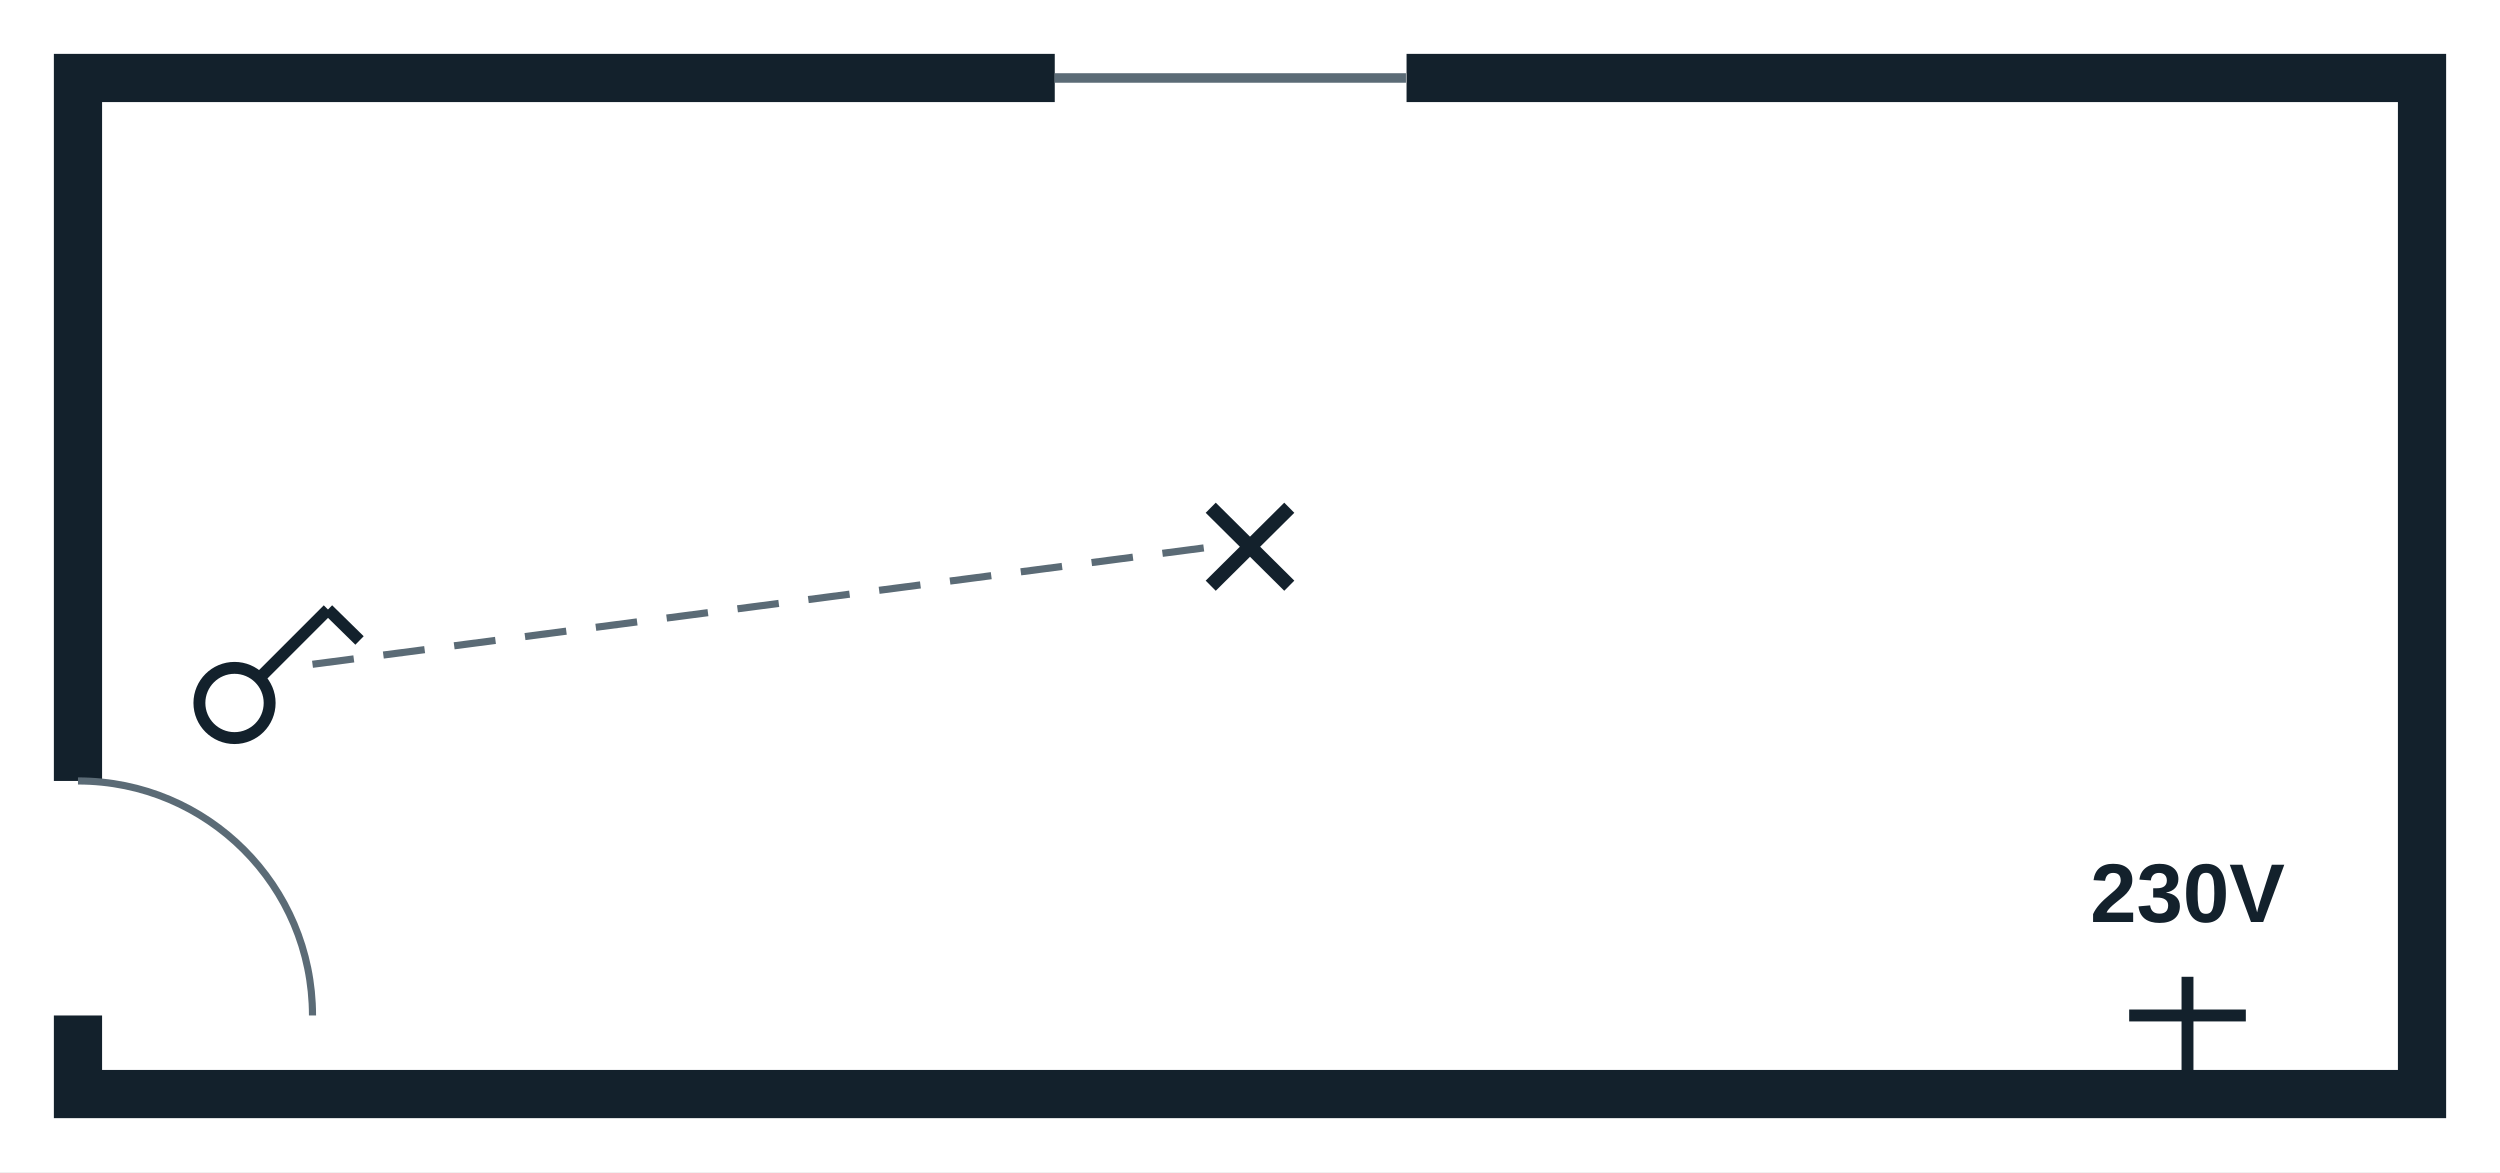
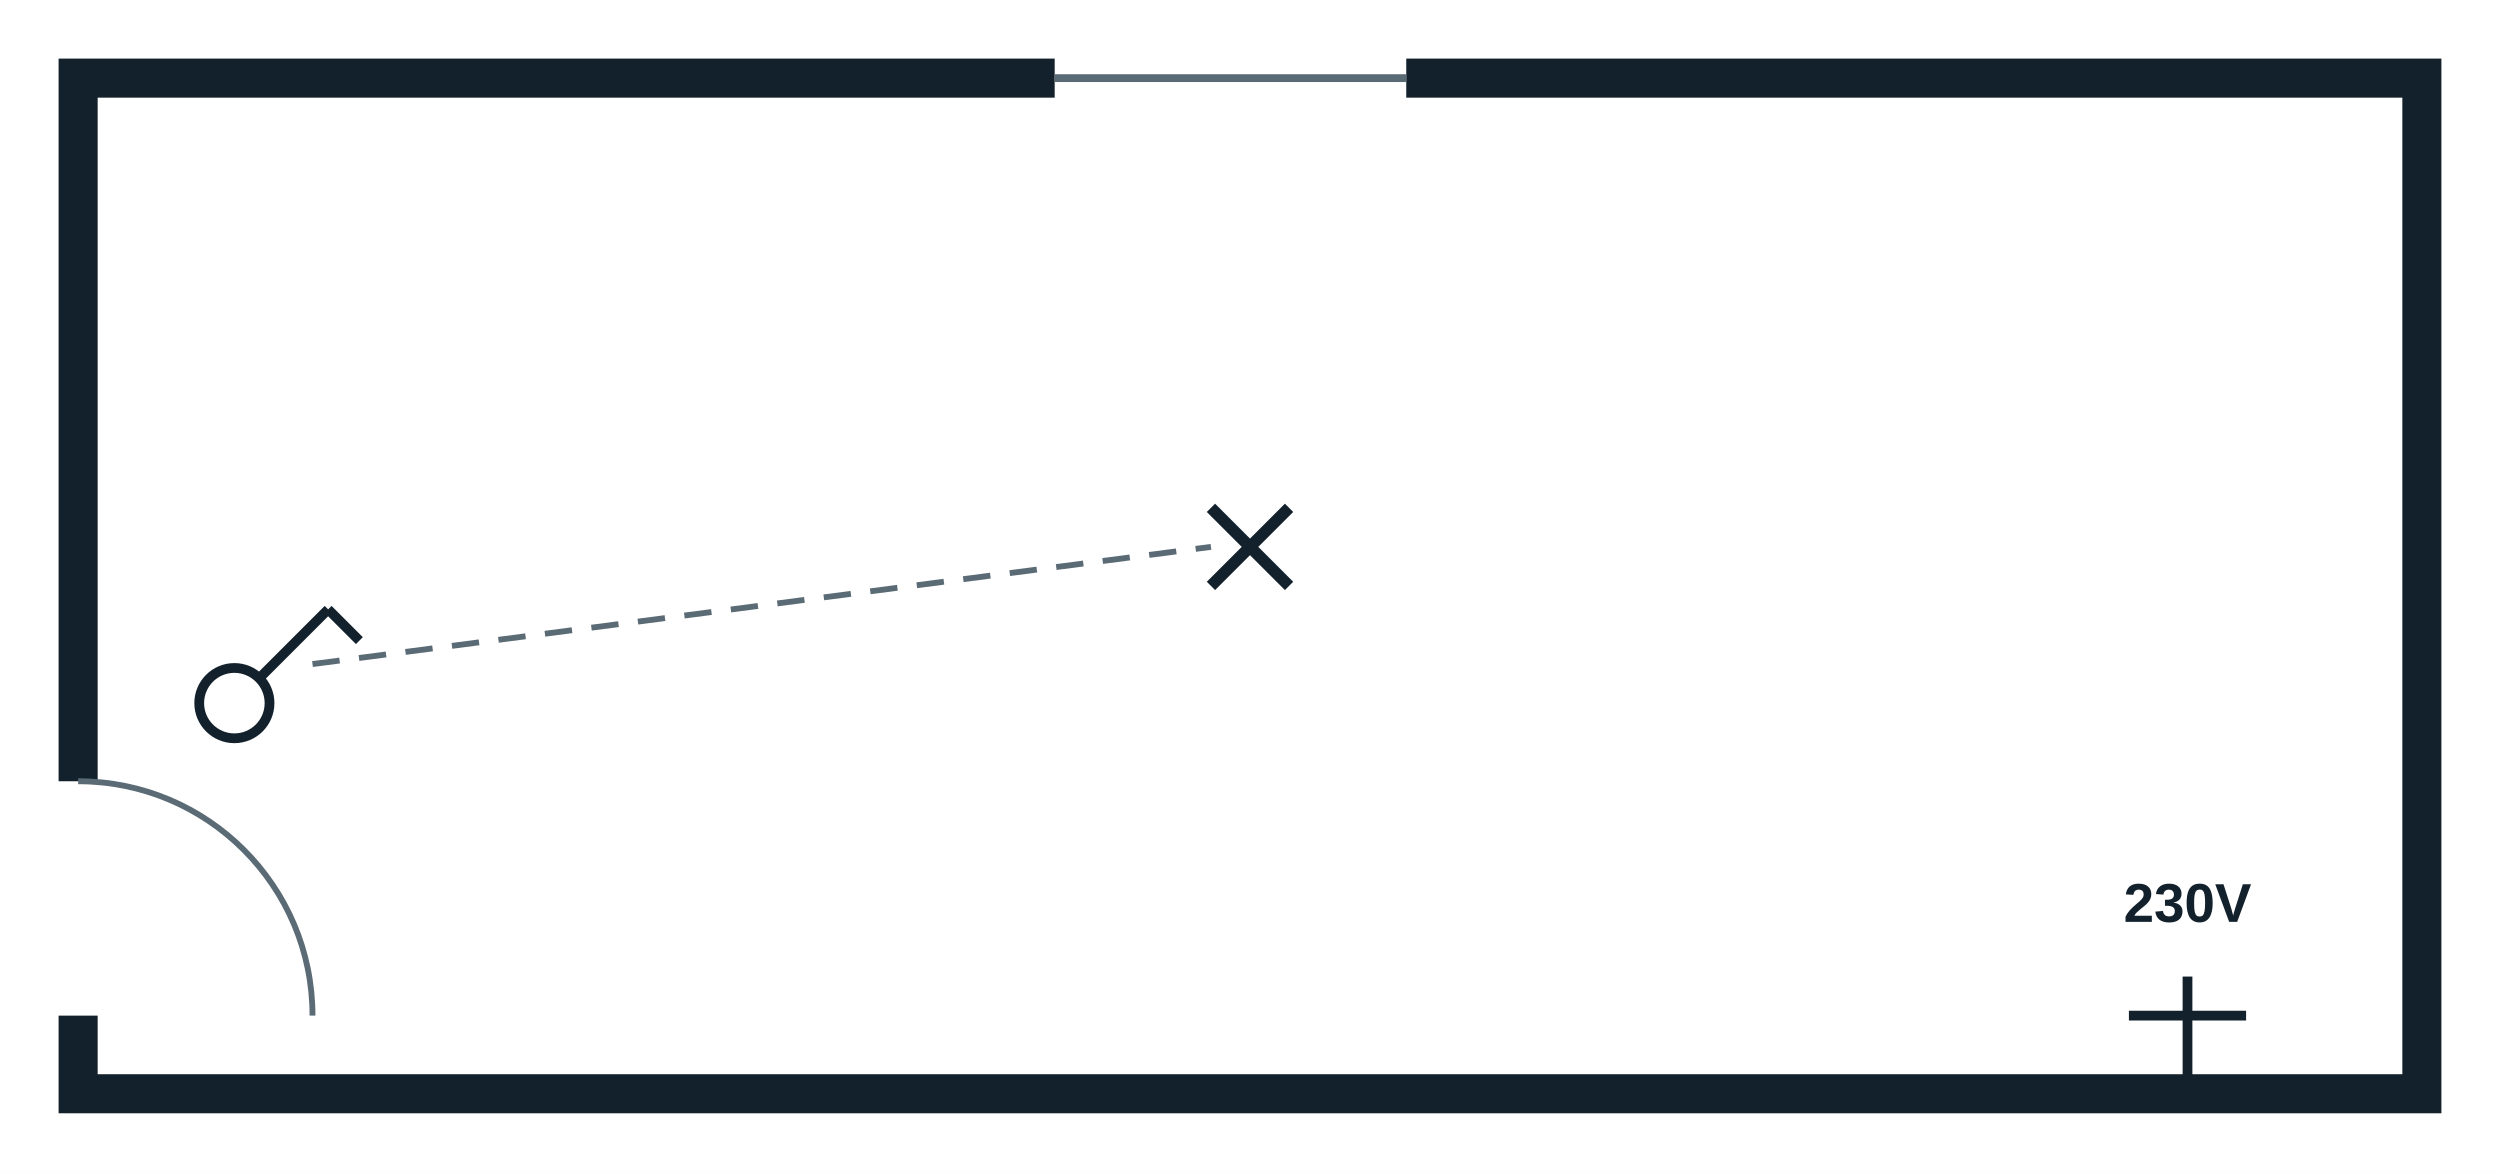
- <svg xmlns="http://www.w3.org/2000/svg" viewBox="0 0 420 196.9" font-family="Arial, sans-serif">
-   <rect width="420" height="196.9" fill="#fff" />
-   <path d="M13.1 13.1H406.9V183.8H13.1Z" fill="none" stroke="#13212c" stroke-width="8.1" />
-   <rect x="177.2" y="7.9" width="59.1" height="10.5" fill="#fff" />
-   <path d="M177.2 13.1H236.2" fill="none" stroke="#5b6b76" stroke-width="1.6" />
-   <rect x="7.9" y="131.2" width="10.5" height="39.4" fill="#fff" />
-   <path d="M13.1 131.2A39.4 39.4 0 0 1 52.5 170.6" fill="none" stroke="#5b6b76" stroke-width="1.2" />
-   <path d="M367.5 183.8V164.1M357.7 170.6H377.3" fill="none" stroke="#13212c" stroke-width="2" />
-   <text x="367.5" y="154.9" font-size="14" text-anchor="middle" fill="#13212c" font-weight="bold">230V</text>
-   <circle cx="39.4" cy="118.1" r="5.9" fill="#fff" stroke="#13212c" stroke-width="2" />
-   <path d="M43.3 114.2L55.1 102.4M55.1 102.4L60.4 107.6" fill="none" stroke="#13212c" stroke-width="2" />
-   <path d="M203.4 85.3L216.6 98.4M216.6 85.3L203.4 98.4" fill="none" stroke="#13212c" stroke-width="2.4" />
-   <path d="M52.5 111.6L203.4 91.9" fill="none" stroke="#5b6b76" stroke-width="1.2" stroke-dasharray="7 5" />
+ <svg xmlns="http://www.w3.org/2000/svg" viewBox="0 0 640 300" font-family="Arial, sans-serif">
+   <rect width="640" height="300" fill="#fff" />
+   <path d="M20 20H620V280H20Z" fill="none" stroke="#13212c" stroke-width="10" />
+   <rect x="270" y="12" width="90" height="16" fill="#fff" />
+   <path d="M270 20H360" fill="none" stroke="#5b6b76" stroke-width="2" />
+   <rect x="12" y="200" width="16" height="60" fill="#fff" />
+   <path d="M20 200A60 60 0 0 1 80 260" fill="none" stroke="#5b6b76" stroke-width="1.5" />
+   <path d="M560 280V250M545 260H575" fill="none" stroke="#13212c" stroke-width="2.5" />
+   <text x="560" y="236" font-size="14" text-anchor="middle" fill="#13212c" font-weight="bold">230V</text>
+   <circle cx="60" cy="180" r="9" fill="#fff" stroke="#13212c" stroke-width="2.5" />
+   <path d="M66 174L84 156M84 156L92 164" fill="none" stroke="#13212c" stroke-width="2.5" />
+   <path d="M310 130L330 150M330 130L310 150" fill="none" stroke="#13212c" stroke-width="3" />
+   <path d="M80 170L310 140" fill="none" stroke="#5b6b76" stroke-width="1.5" stroke-dasharray="7 5" />
</svg>
